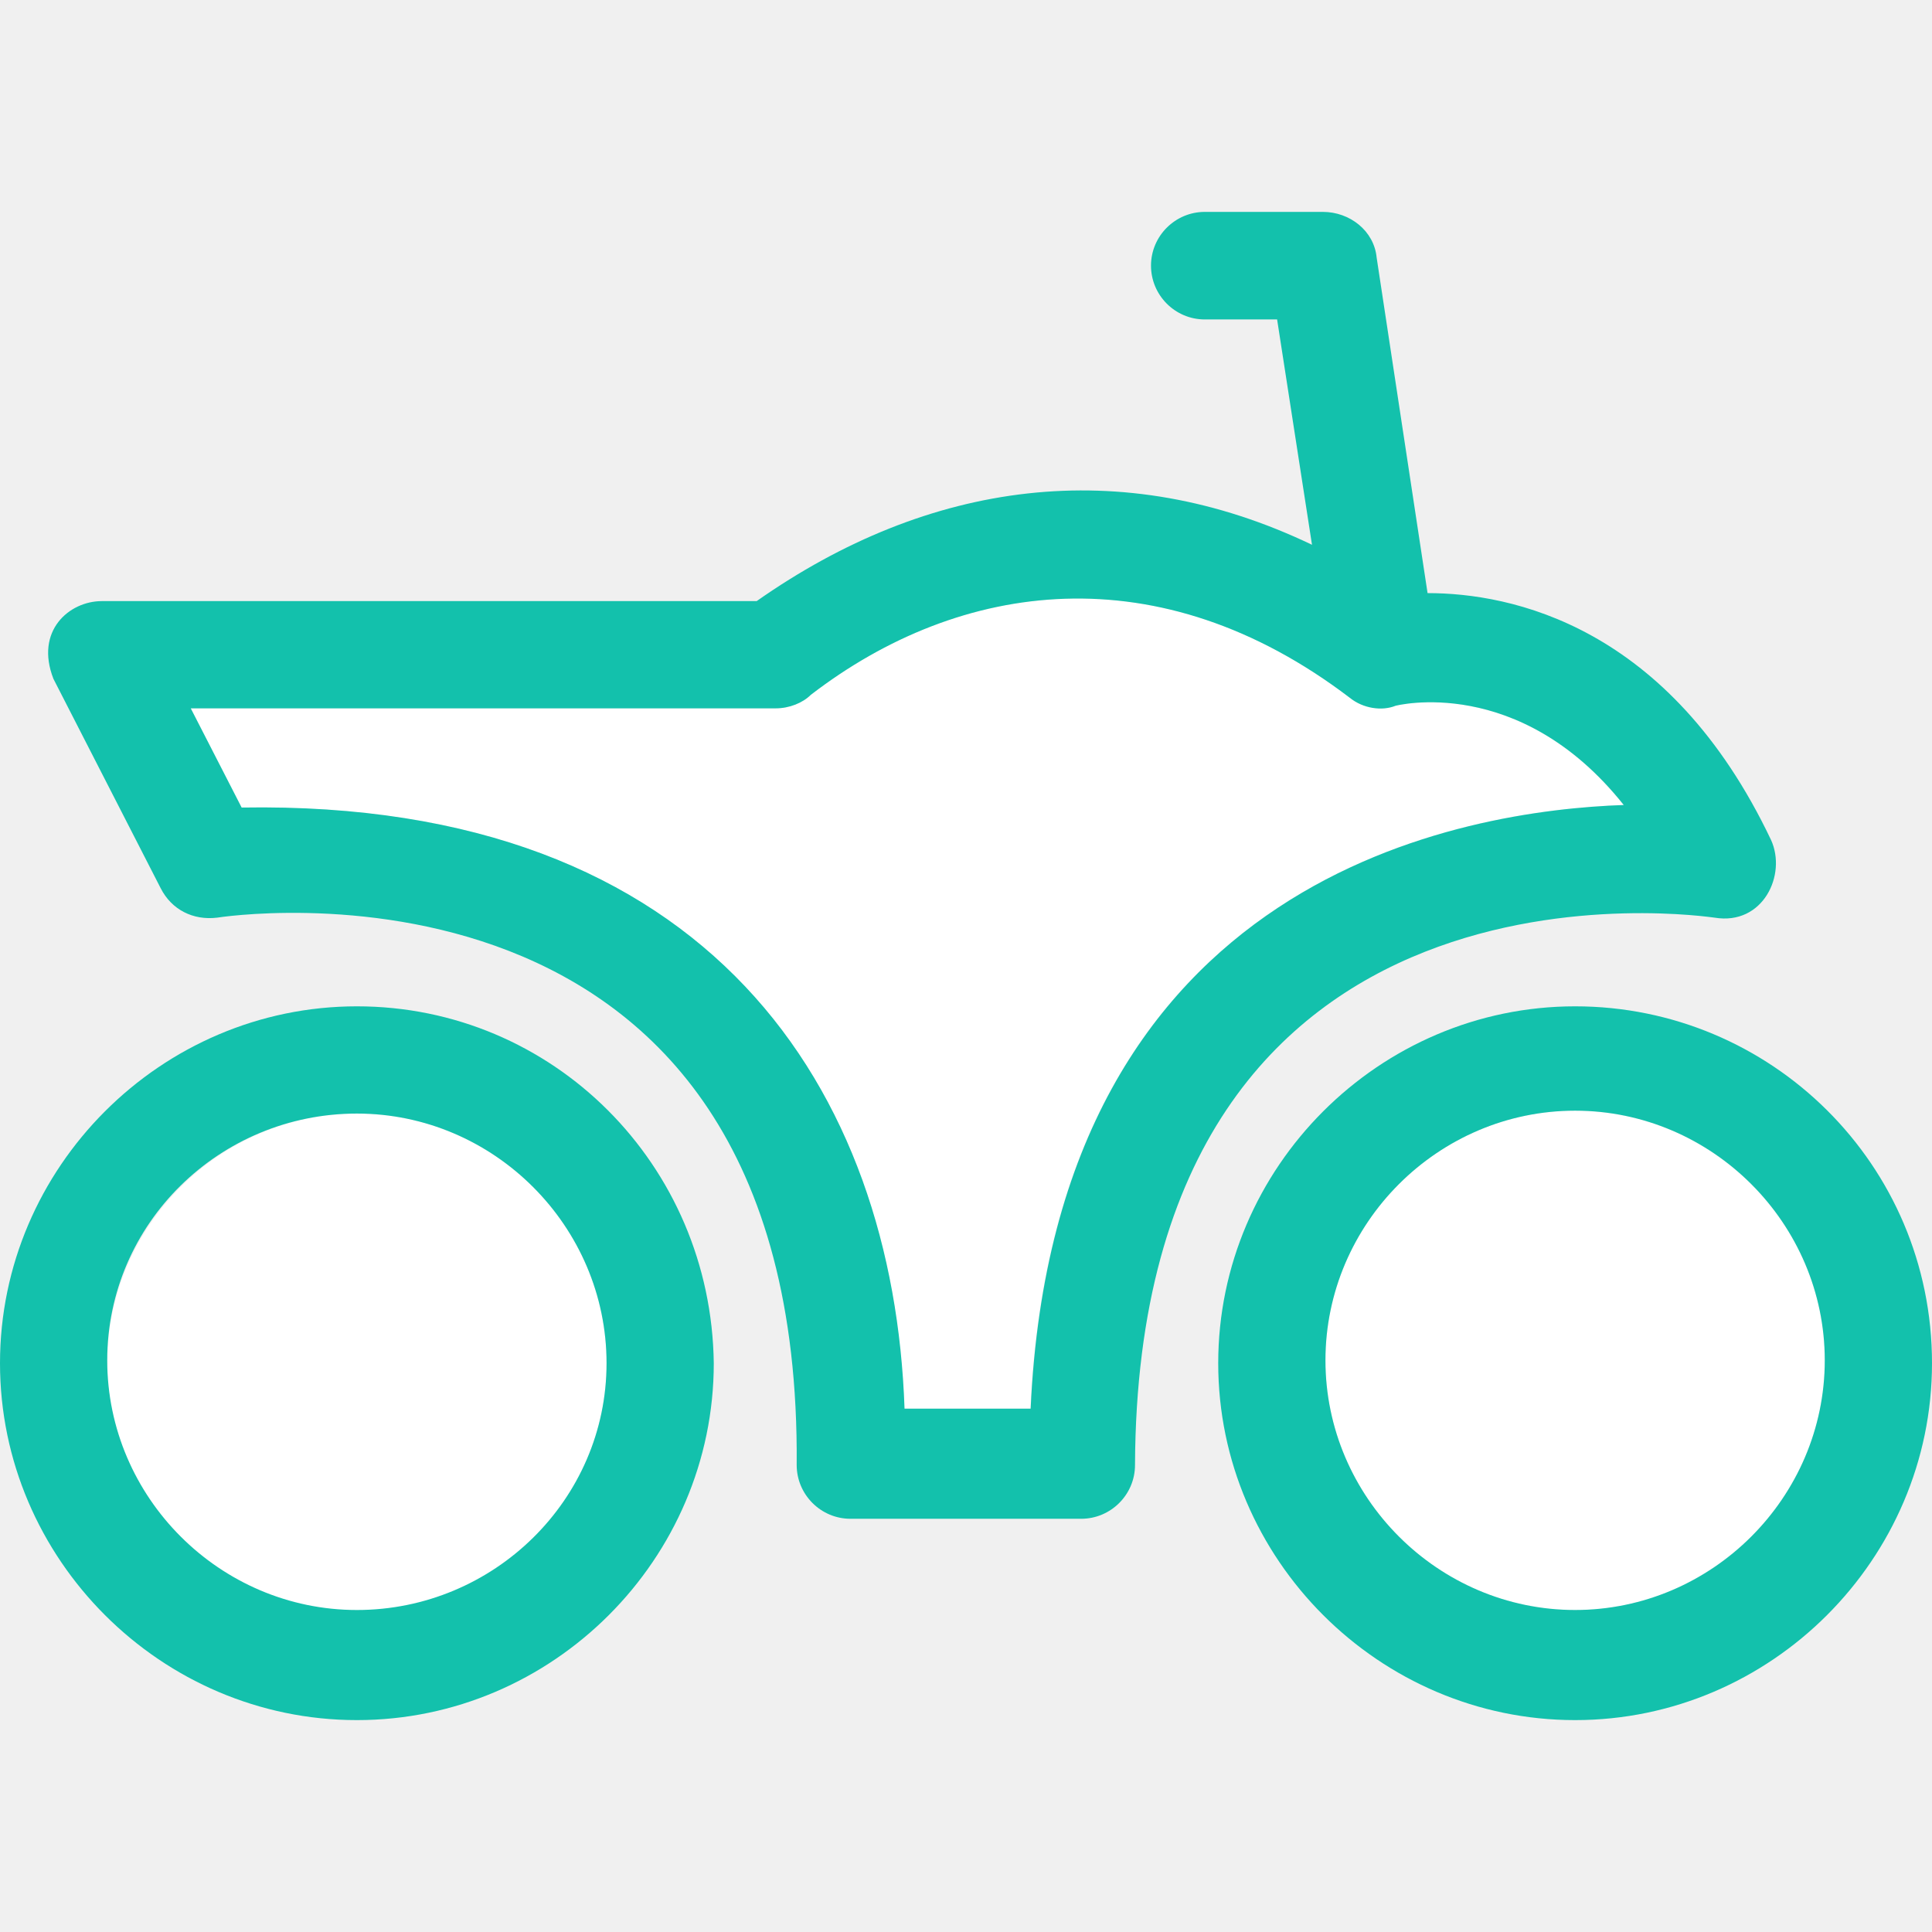
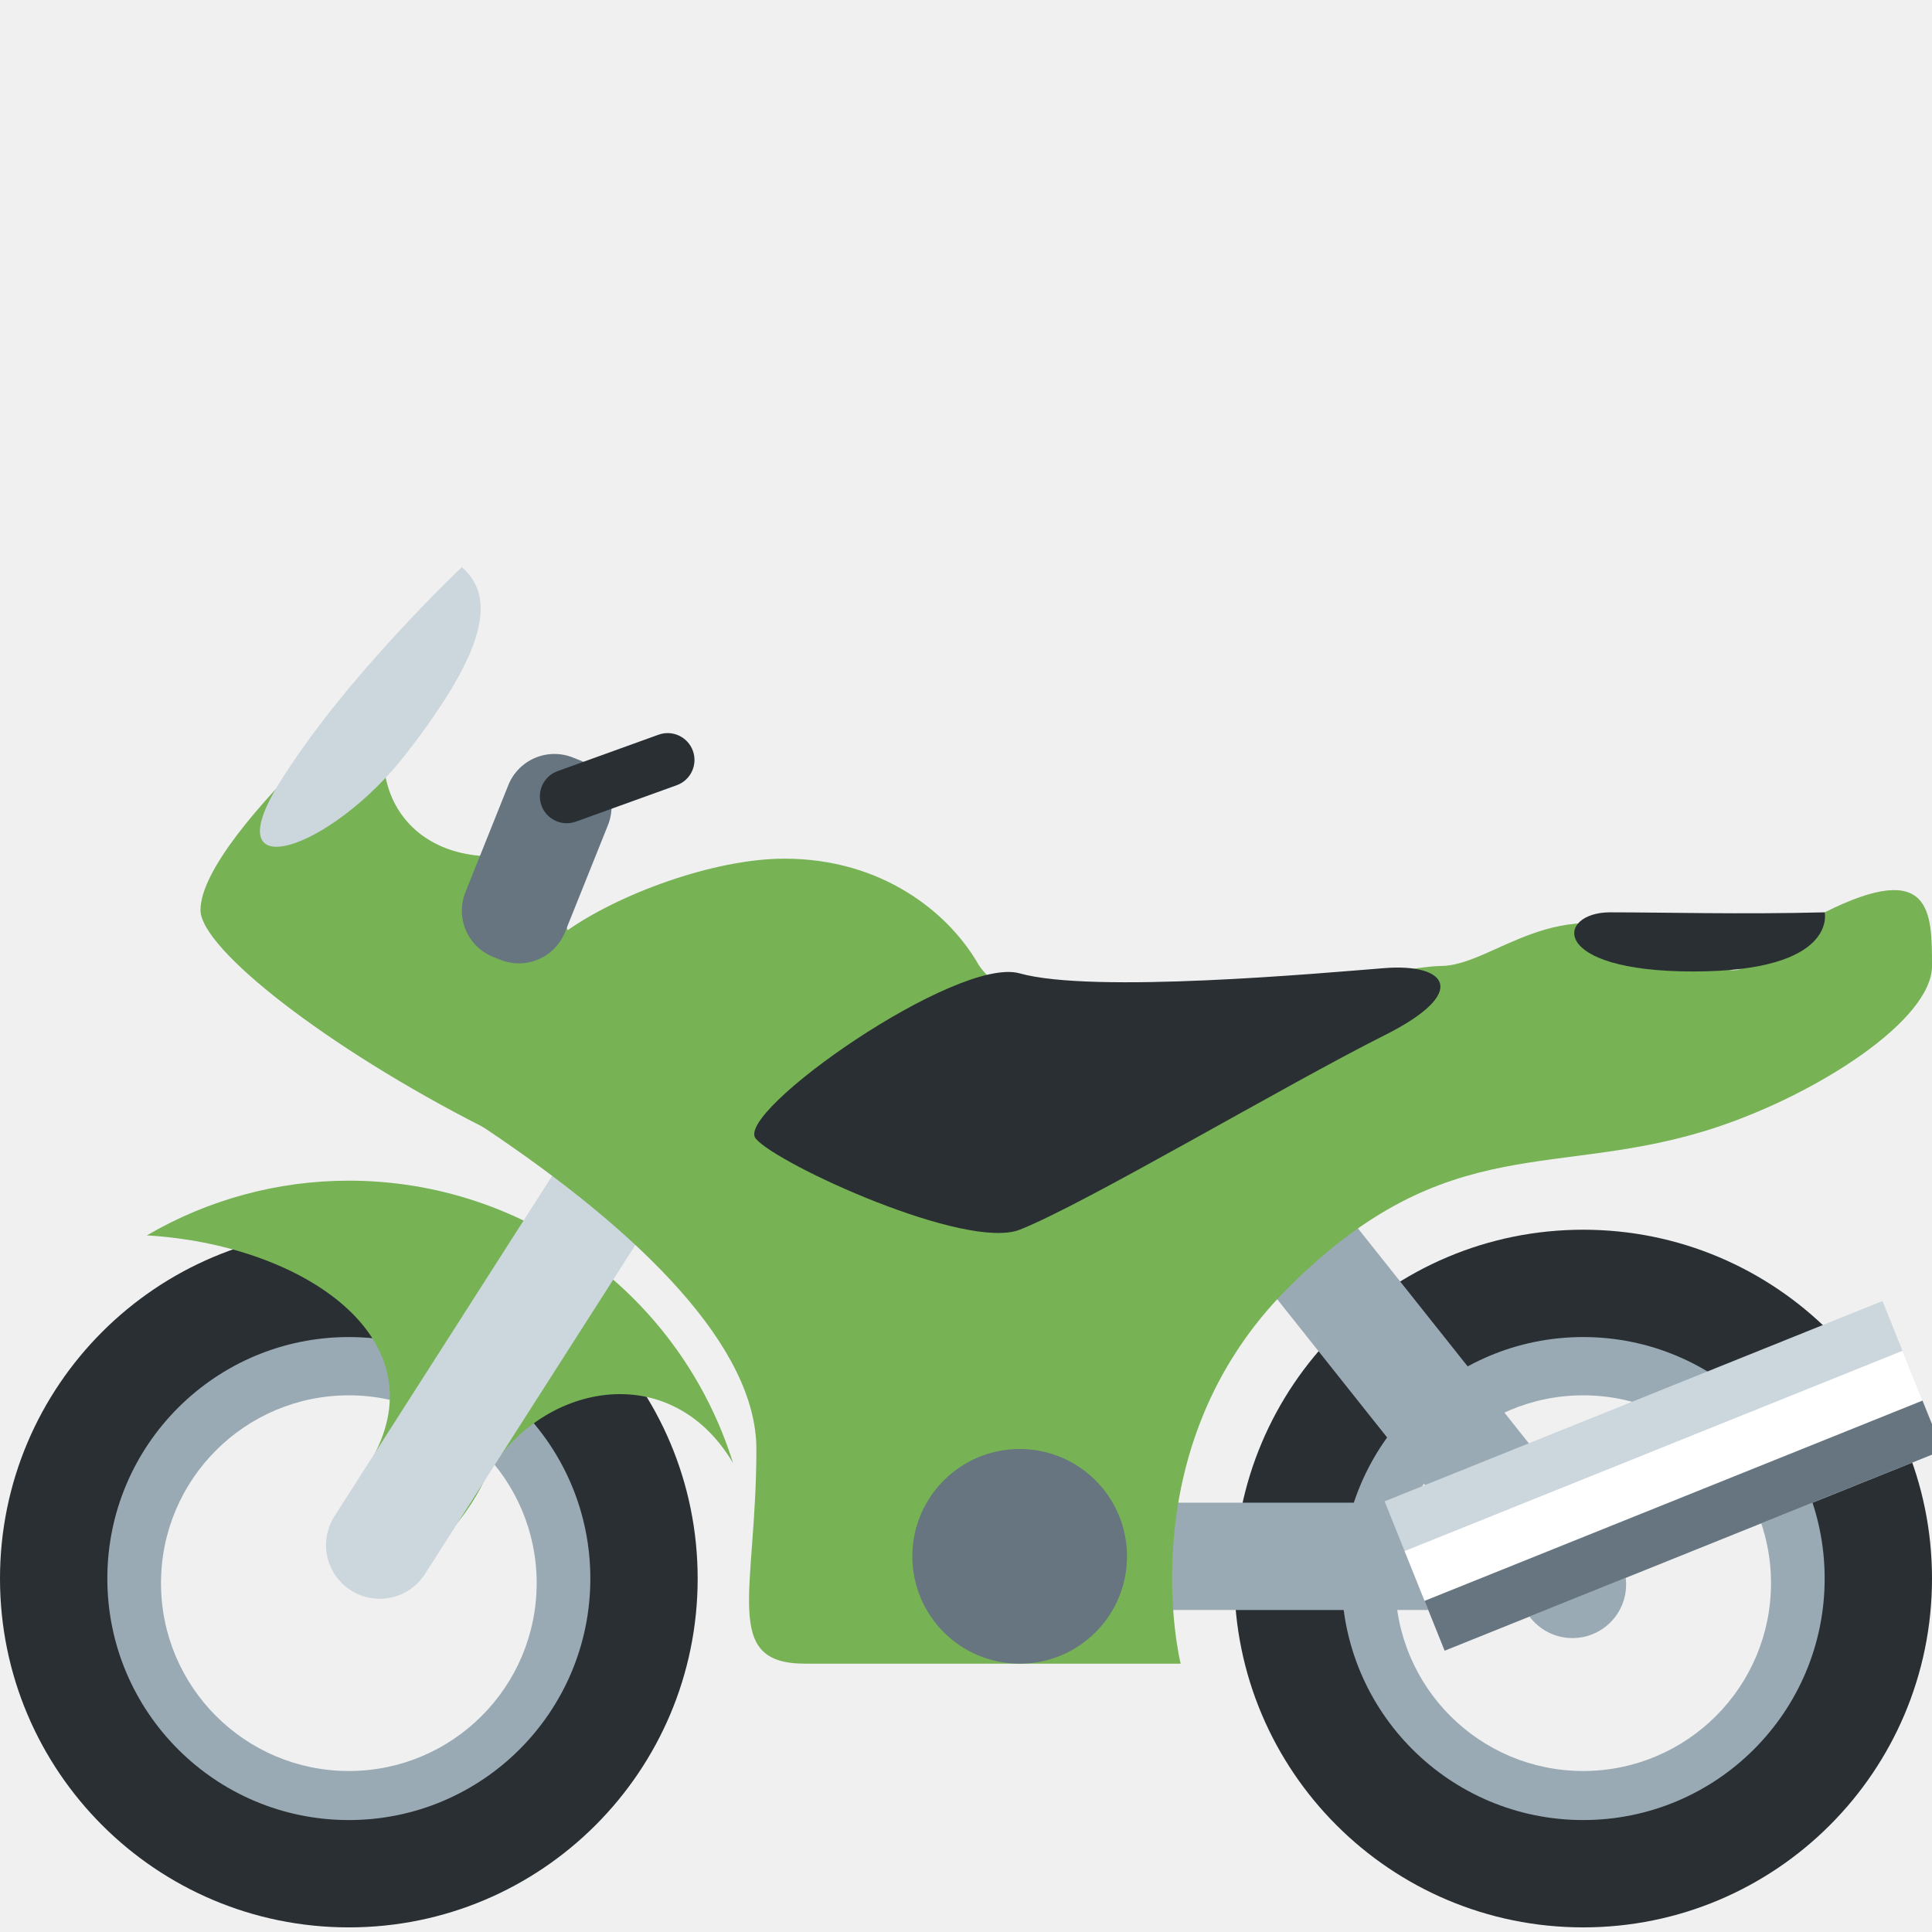
- <svg xmlns="http://www.w3.org/2000/svg" height="800px" width="800px" version="1.1" id="Layer_1" viewBox="0 0 390.206 390.206" xml:space="preserve" fill="#000000">
-   <g id="SVGRepo_bgCarrier" stroke-width="0" />
-   <g id="SVGRepo_tracerCarrier" stroke-linecap="round" stroke-linejoin="round" />
-   <g id="SVGRepo_iconCarrier">
-     <path style="fill:#ffffff;" d="M327.887,162.586c-31.418,1.099-114.877,13.576-119.79,121.923h-25.471 c-2.198-63.935-39.046-123.022-133.883-121.406l-10.279-20.04h118.174c2.715,0,5.43-1.099,7.046-2.715 c30.319-23.273,70.465-28.703,108.929,0.517c2.715,2.198,6.529,2.715,9.244,1.616C281.794,142.545,306.747,136.016,327.887,162.586z " />
-     <path style="fill:#13C1AC;" d="M288.323,120.307L288.323,120.307L288.323,120.307z" />
-     <path style="fill:#FFFFFF;" d="M72.081,224.905c-27.669,0-50.424,22.756-50.424,50.424s22.756,50.424,50.424,50.424 s50.424-22.756,50.424-50.424S99.685,224.905,72.081,224.905z" />
-     <path style="fill:#ffffff;" d="M368.549,274.747c0,27.669-22.756,50.424-50.424,50.424s-50.424-22.756-50.424-50.424 c0-27.669,22.756-50.424,50.424-50.424C345.794,224.388,368.549,247.143,368.549,274.747z" />
-     <g>
-       <path style="fill:#13C1AC;" d="M152.824,121.406H20.558c-6.529,0-13.576,5.947-9.762,15.709l21.657,42.279 c2.198,4.331,6.529,6.529,11.378,5.947c0,0,118.174-18.941,117.075,110.545c0,5.947,4.848,10.861,10.861,10.861h46.61 c5.947,0,10.861-4.848,10.861-10.861c0.517-128.97,116.493-110.545,117.075-110.545c9.762,1.616,14.61-8.663,11.378-15.709 c-20.622-43.378-52.558-49.842-69.366-49.842l0,0L278.044,52.04c-0.517-5.43-5.43-9.244-10.861-9.244h-23.855 c-5.947,0-10.861,4.848-10.861,10.861c0,5.947,4.848,10.861,10.861,10.861h14.61l7.046,45.511 C226.521,91.604,187.539,97.034,152.824,121.406z M272.614,140.929c2.715,2.198,6.529,2.715,9.244,1.616 c0,0,24.954-6.529,46.093,20.04c-31.418,1.099-114.877,13.576-119.79,121.923h-25.471 c-2.198-63.935-39.046-123.022-133.883-121.406l-10.279-20.04h118.174c2.715,0,5.43-1.099,7.046-2.715 C194.004,117.075,234.149,111.644,272.614,140.929z" />
-       <path style="fill:#13C1AC;" d="M72.081,203.248C32.517,203.248,0,235.766,0,275.329s32.517,72.081,72.081,72.081 s72.081-32.517,72.081-72.081C143.644,235.184,111.644,203.248,72.081,203.248z M72.081,325.172 c-27.669,0-50.424-22.756-50.424-50.424c0-27.669,22.756-49.842,50.424-49.842s50.424,22.756,50.424,50.424 C122.505,302.933,99.685,325.172,72.081,325.172z" />
-       <path style="fill:#13C1AC;" d="M318.125,203.248c-39.564,0-72.081,32.517-72.081,72.081s32.517,72.081,72.081,72.081 s72.081-32.517,72.081-72.081C390.206,235.184,357.689,203.248,318.125,203.248z M318.125,325.172 c-27.669,0-50.424-22.756-50.424-50.424c0-27.669,22.756-50.424,50.424-50.424s50.424,22.756,50.424,50.424 C368.549,302.416,345.794,325.172,318.125,325.172z" />
-     </g>
-   </g>
+ <svg xmlns="http://www.w3.org/2000/svg" width="800px" height="800px" viewBox="0 0 36 36" aria-hidden="true" role="img" class="iconify iconify--twemoji" preserveAspectRatio="xMidYMid meet">
+   <path fill="#99AAB5" d="M6.5 24a5.5 5.5 0 1 0 0 11a5.5 5.5 0 0 0 0-11zm0 9a3.5 3.5 0 1 1 0-7a3.5 3.5 0 0 1 0 7zm23-9a5.5 5.5 0 1 0 .001 11.001A5.5 5.5 0 0 0 29.5 24zm0 9a3.5 3.5 0 1 1 0-7a3.5 3.5 0 1 1 0 7z" />
+   <path fill="#292F33" d="M6.5 22.914a6.5 6.5 0 1 0 0 13a6.5 6.5 0 0 0 0-13zm0 11a4.5 4.5 0 1 1 0-9a4.5 4.5 0 0 1 0 9zm23-11a6.5 6.5 0 1 0 0 13a6.5 6.5 0 0 0 0-13zm0 11a4.5 4.5 0 1 1 0-9a4.5 4.5 0 0 1 0 9z" />
+   <path fill="#77B255" d="M7.001 27.051c-2 4 .999 2.587 1.999.587c.905-1.811 3.444-2.429 4.66-.375A7.502 7.502 0 0 0 6.5 22a7.45 7.45 0 0 0-3.764 1.02c2.833.165 5.366 1.831 4.265 4.031z" />
+   <path fill="#99AAB5" d="M30 29a1 1 0 0 1-1 1h-9a1 1 0 1 1 0-2h9a1 1 0 0 1 1 1z" />
+   <path fill="#99AAB5" d="M29.923 30.306a.999.999 0 0 1-1.405-.161L22.917 23.1a1 1 0 0 1 1.565-1.244l5.601 7.045a1 1 0 0 1-.16 1.405z" />
+   <path fill="#CCD6DD" d="M12.463 20.367a.999.999 0 0 1 .304 1.381L7.918 29.33a.999.999 0 0 1-1.381.303a.999.999 0 0 1-.304-1.381l4.849-7.582a.999.999 0 0 1 1.381-.303z" />
+   <path fill="#77B255" d="M10.529 17.368C9.718 17.953 6 19 9 21s5.094 4.125 5.094 6c0 2.665-.656 4 .906 4h7s-1-4 2-7s5-2 8-3c1.897-.633 4-2 4-3s0-2-2-1s-1 1.551-3 .551s-3.16.449-4.16.449s-7.614 1.68-8.62-.049C17.667 17 16.434 16 14.616 16c-1.318 0-3.116.667-4.087 1.368z" />
+   <path fill="#66757F" d="M21 29a2 2 0 1 1-4 0a2 2 0 0 1 4 0z" />
+   <path fill="#CCD6DD" d="M25.8 27.975l9.277-3.732l1.12 2.783l-9.278 3.732z" />
+   <path fill="#FFF" d="M26.173 28.902l9.277-3.732l.373.928l-9.277 3.732z" />
+   <path fill="#66757F" d="M26.546 29.83l9.277-3.731l.373.927l-9.277 3.732z" />
+   <path fill="#292F33" d="M19 18.137c1.366.385 5.645-.007 6.802-.098c1.157-.09 1.594.451 0 1.25C24 20.19 20.188 22.45 19 22.914c-.998.391-4.5-1.211-4.917-1.696c-.416-.486 3.745-3.411 4.917-3.081zM34 17c-1.549.04-3 0-4 0s-1.158 1.102 1.549 1.102S34 17 34 17z" />
+   <path fill="#77B255" d="M3.736 16.958c0-1.465 4.456-5.134 3.975-4.476c-1.15 1.573-.489 3.476 1.487 3.476S11.907 22.477 9 21c-2.907-1.477-5.264-3.323-5.264-4.042z" />
+   <path fill="#CCD6DD" d="M8.606 10.569c.704.61.345 1.692-1.045 3.485c-1.391 1.793-3.583 2.521-2.359.542s3.404-4.027 3.404-4.027z" />
+   <path fill="#66757F" d="M10.529 17.368a.927.927 0 0 1-1.206.516l-.134-.054a.926.926 0 0 1-.516-1.206l.798-1.992a.926.926 0 0 1 1.206-.516l.135.054c.476.19.707.73.516 1.206l-.799 1.992z" />
+   <path fill="#292F33" d="M12.911 13.991a.5.5 0 0 1-.3.64l-1.881.679a.5.5 0 0 1-.34-.941l1.881-.679a.5.5 0 0 1 .64.301z" />
</svg>
